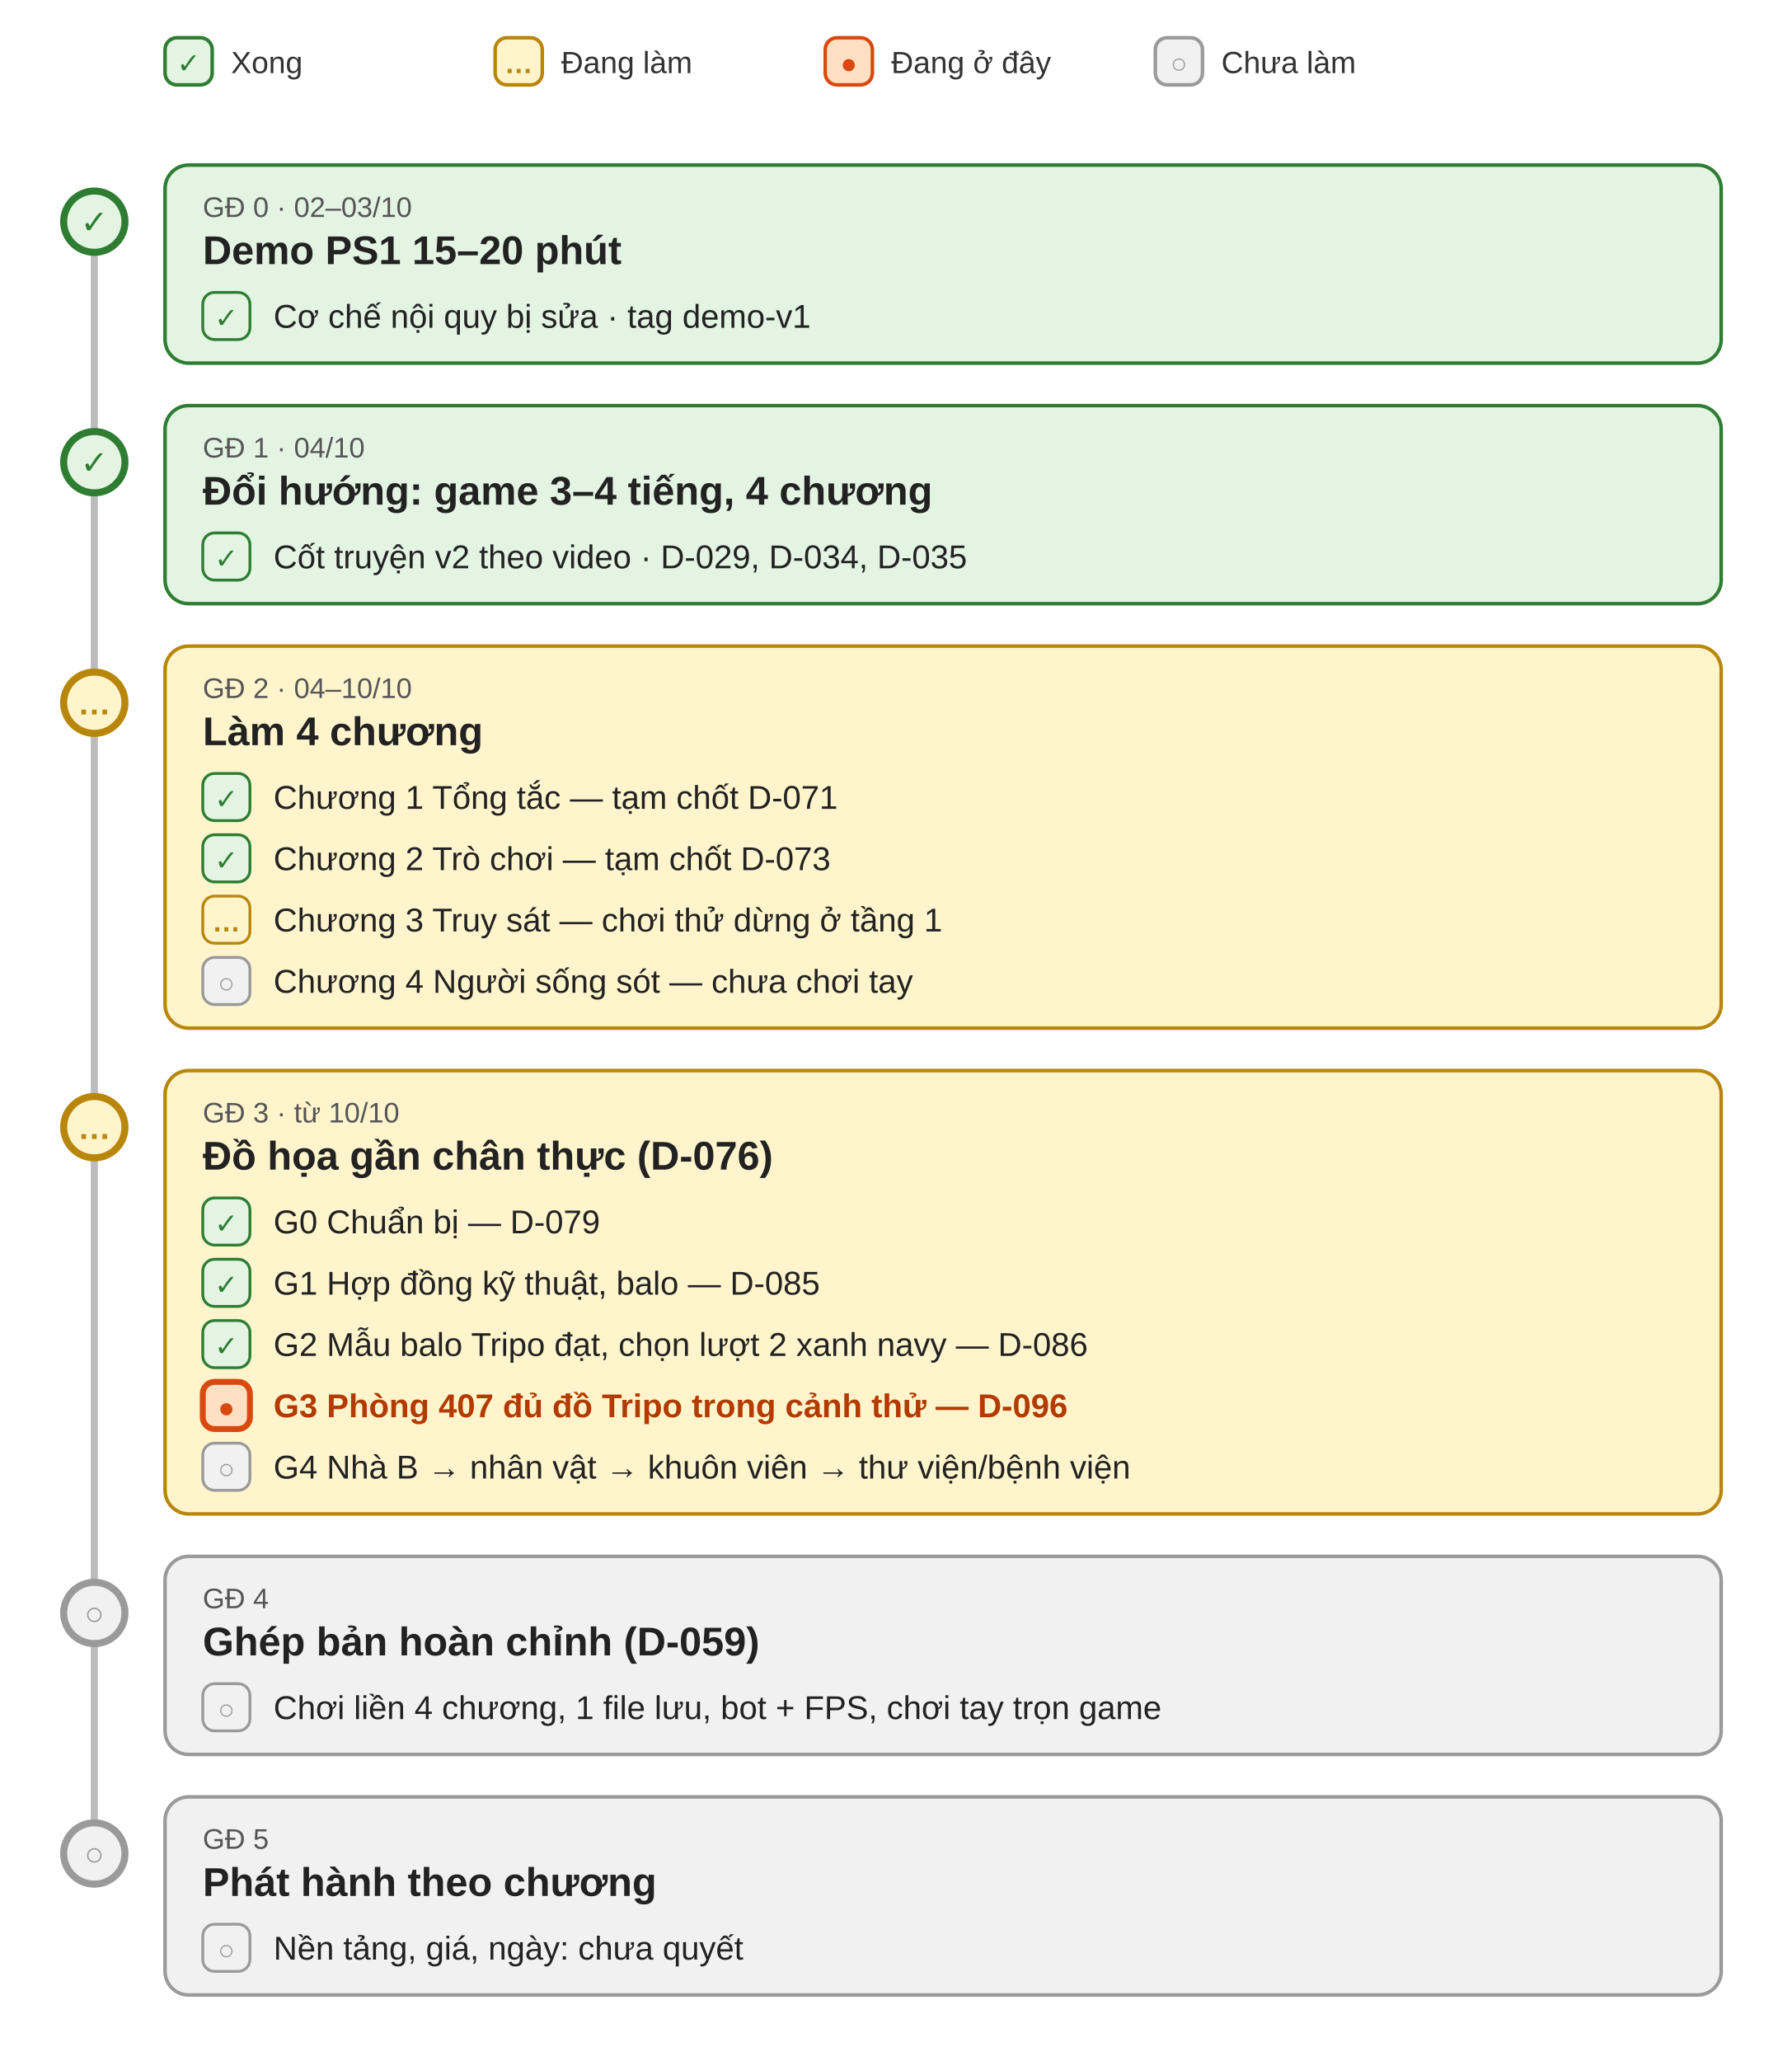
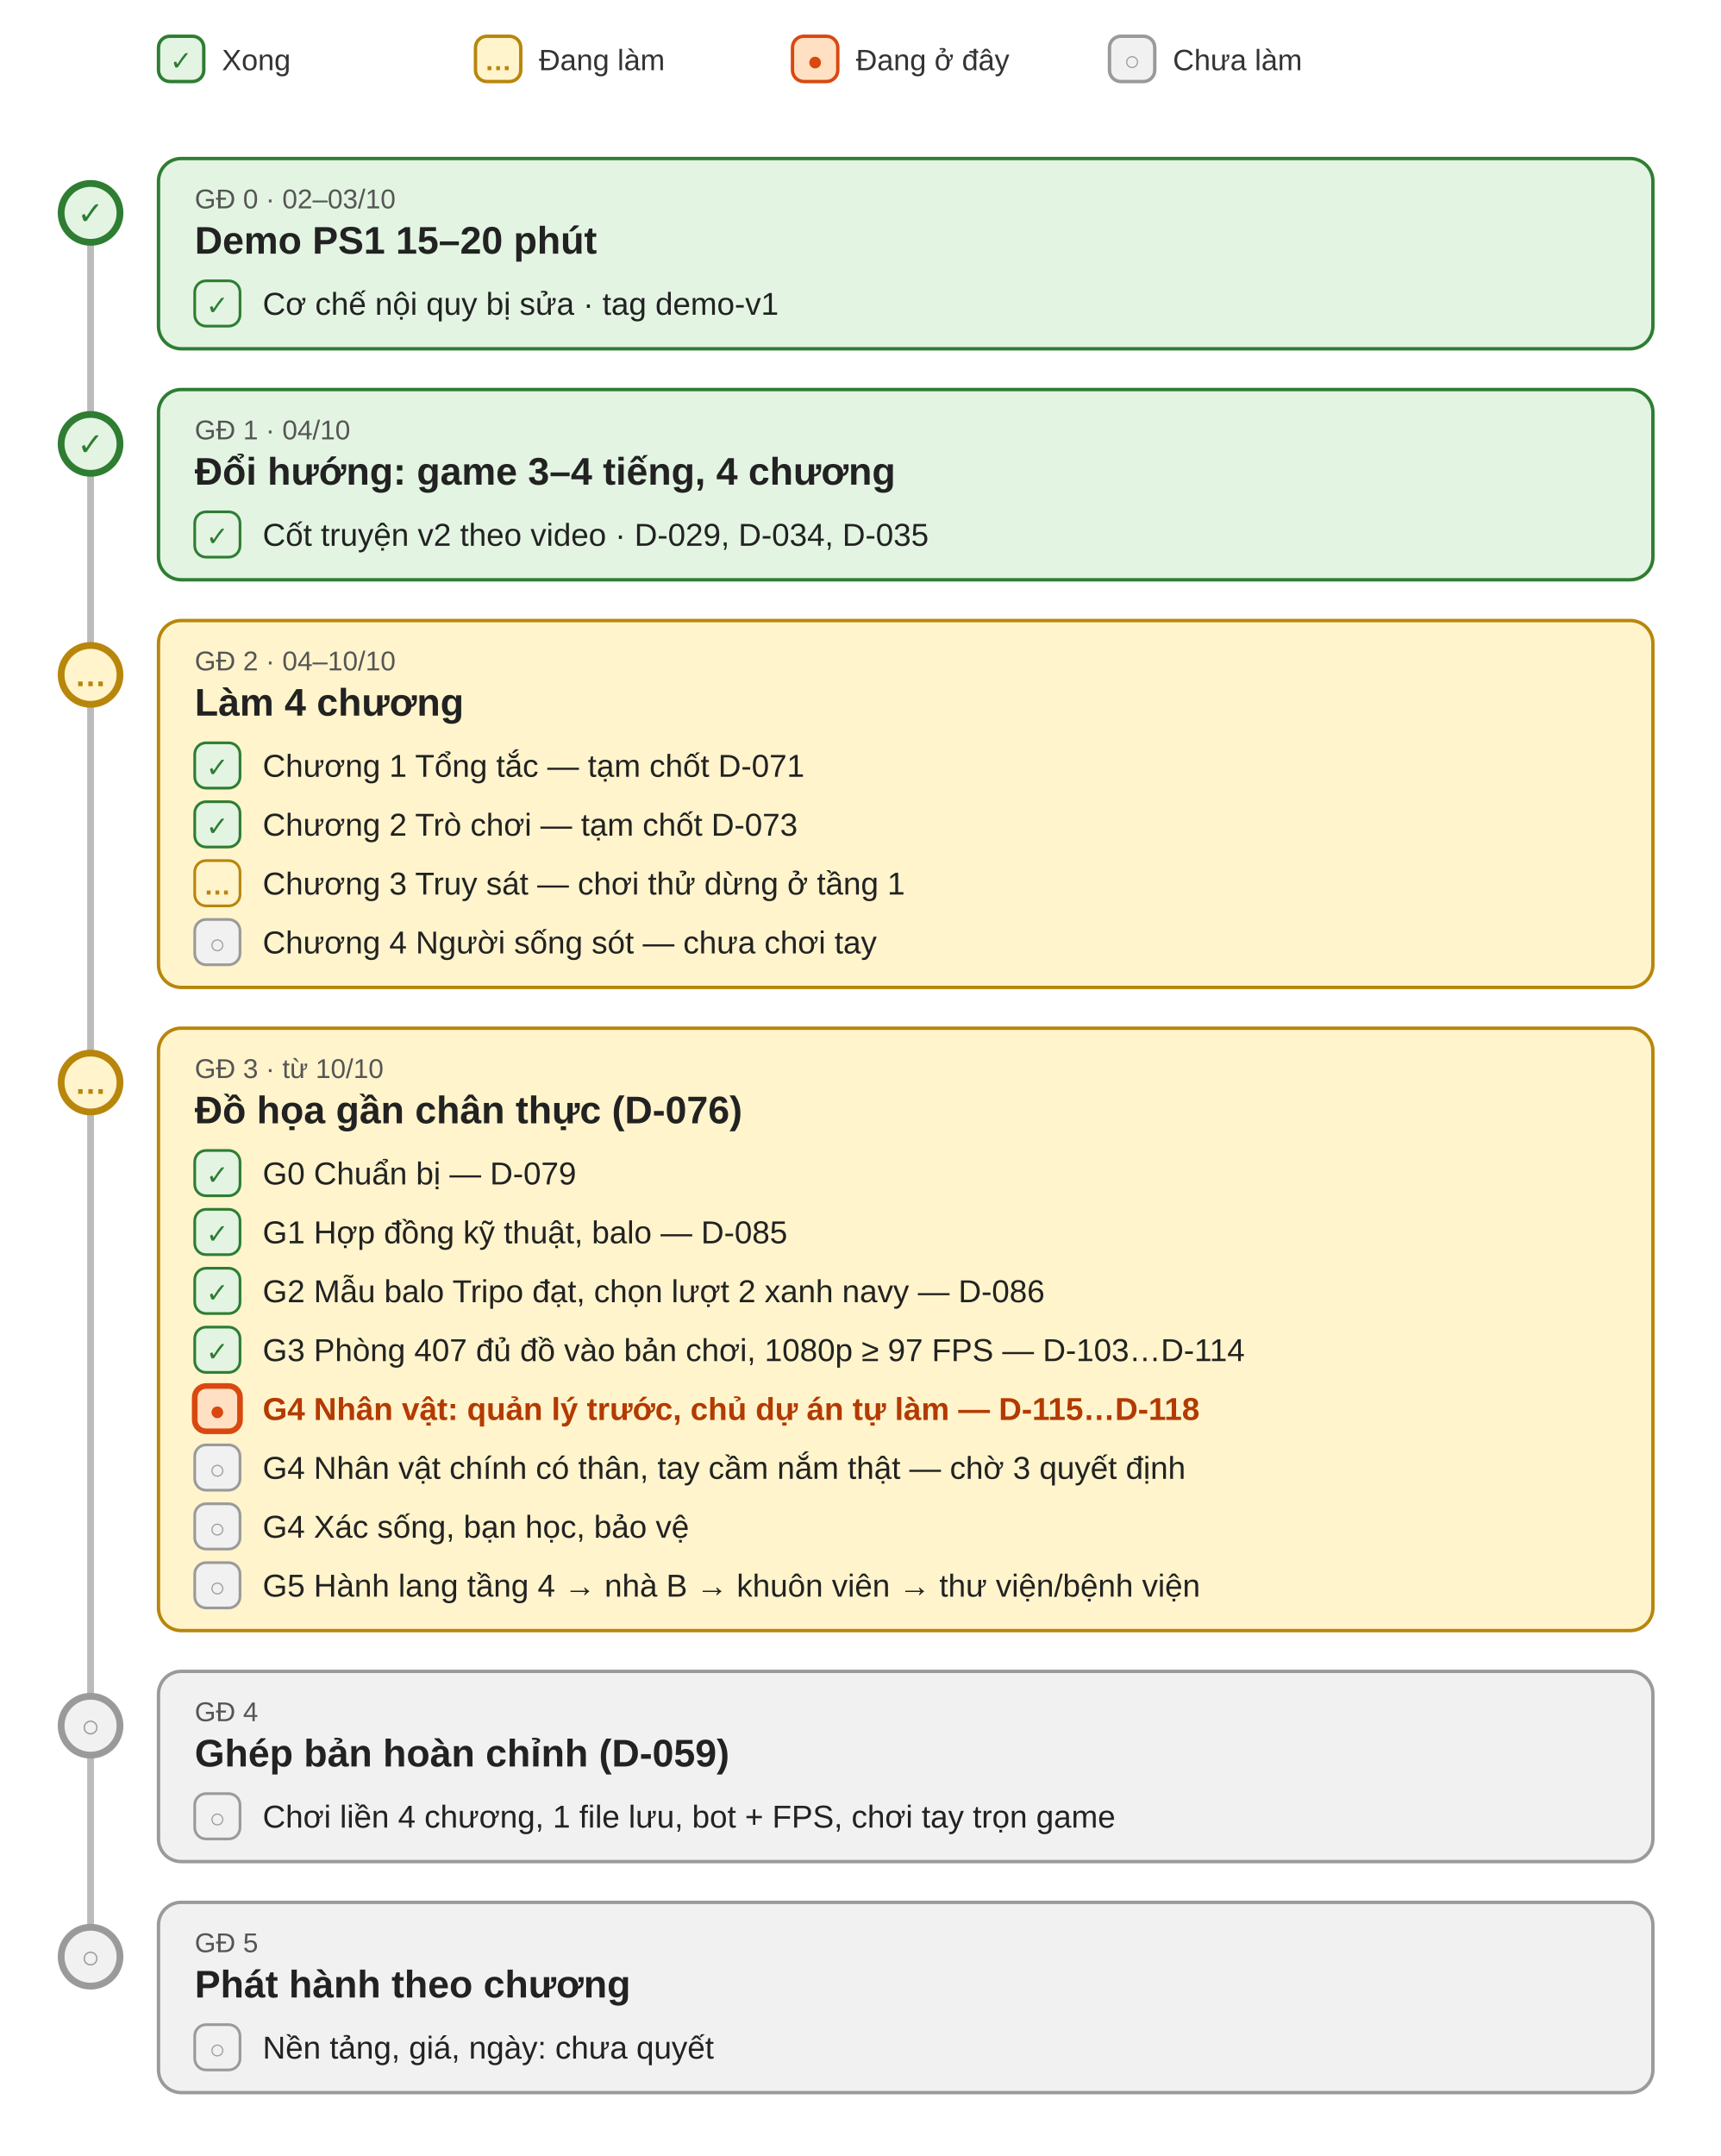
- <svg xmlns="http://www.w3.org/2000/svg" width="760" height="874" viewBox="0 0 760 874">
-   <rect width="760" height="874" fill="#ffffff" />
+ <svg xmlns="http://www.w3.org/2000/svg" width="760" height="952" viewBox="0 0 760 952">
+   <rect width="760" height="952" fill="#ffffff" />
  <rect x="70" y="16" width="20" height="20" rx="5" fill="#e3f4e3" stroke="#2e7d32" stroke-width="1.5" />
  <text x="80" y="31" text-anchor="middle" font-family="Segoe UI, Arial, sans-serif" font-size="12" font-weight="700" fill="#2e7d32">✓</text>
  <text x="98" y="31" font-family="Segoe UI, Arial, sans-serif" font-size="13" fill="#333">Xong</text>
  <rect x="210" y="16" width="20" height="20" rx="5" fill="#fff4cc" stroke="#b8860b" stroke-width="1.5" />
  <text x="220" y="31" text-anchor="middle" font-family="Segoe UI, Arial, sans-serif" font-size="12" font-weight="700" fill="#b8860b">…</text>
  <text x="238" y="31" font-family="Segoe UI, Arial, sans-serif" font-size="13" fill="#333">Đang làm</text>
  <rect x="350" y="16" width="20" height="20" rx="5" fill="#ffe0c2" stroke="#d9480f" stroke-width="1.5" />
  <text x="360" y="31" text-anchor="middle" font-family="Segoe UI, Arial, sans-serif" font-size="12" font-weight="700" fill="#d9480f">●</text>
  <text x="378" y="31" font-family="Segoe UI, Arial, sans-serif" font-size="13" fill="#333">Đang ở đây</text>
  <rect x="490" y="16" width="20" height="20" rx="5" fill="#f1f1f1" stroke="#9a9a9a" stroke-width="1.5" />
  <text x="500" y="31" text-anchor="middle" font-family="Segoe UI, Arial, sans-serif" font-size="12" font-weight="700" fill="#9a9a9a">○</text>
  <text x="518" y="31" font-family="Segoe UI, Arial, sans-serif" font-size="13" fill="#333">Chưa làm</text>
  <line x1="40" y1="94" x2="40" y2="196" stroke="#bbb" stroke-width="3" />
  <circle cx="40" cy="94" r="13" fill="#e3f4e3" stroke="#2e7d32" stroke-width="3" />
  <text x="40" y="99" text-anchor="middle" font-family="Segoe UI, Arial, sans-serif" font-size="14" font-weight="700" fill="#2e7d32">✓</text>
  <rect x="70" y="70" width="660" height="84" rx="10" fill="#e3f4e3" stroke="#2e7d32" stroke-width="1.5" />
  <text x="86" y="92" font-family="Segoe UI, Arial, sans-serif" font-size="12" fill="#555">GĐ 0 · 02–03/10</text>
  <text x="86" y="112" font-family="Segoe UI, Arial, sans-serif" font-size="17" font-weight="700" fill="#222">Demo PS1 15–20 phút</text>
  <rect x="86" y="124" width="20" height="20" rx="5" fill="#e3f4e3" stroke="#2e7d32" stroke-width="1.2" />
  <text x="96" y="139" text-anchor="middle" font-family="Segoe UI, Arial, sans-serif" font-size="12" font-weight="700" fill="#2e7d32">✓</text>
  <text x="116" y="139" font-family="Segoe UI, Arial, sans-serif" font-size="14" font-weight="400" fill="#222">Cơ chế nội quy bị sửa · tag demo-v1</text>
  <line x1="40" y1="196" x2="40" y2="298" stroke="#bbb" stroke-width="3" />
  <circle cx="40" cy="196" r="13" fill="#e3f4e3" stroke="#2e7d32" stroke-width="3" />
  <text x="40" y="201" text-anchor="middle" font-family="Segoe UI, Arial, sans-serif" font-size="14" font-weight="700" fill="#2e7d32">✓</text>
  <rect x="70" y="172" width="660" height="84" rx="10" fill="#e3f4e3" stroke="#2e7d32" stroke-width="1.5" />
  <text x="86" y="194" font-family="Segoe UI, Arial, sans-serif" font-size="12" fill="#555">GĐ 1 · 04/10</text>
  <text x="86" y="214" font-family="Segoe UI, Arial, sans-serif" font-size="17" font-weight="700" fill="#222">Đổi hướng: game 3–4 tiếng, 4 chương</text>
  <rect x="86" y="226" width="20" height="20" rx="5" fill="#e3f4e3" stroke="#2e7d32" stroke-width="1.2" />
  <text x="96" y="241" text-anchor="middle" font-family="Segoe UI, Arial, sans-serif" font-size="12" font-weight="700" fill="#2e7d32">✓</text>
  <text x="116" y="241" font-family="Segoe UI, Arial, sans-serif" font-size="14" font-weight="400" fill="#222">Cốt truyện v2 theo video · D-029, D-034, D-035</text>
  <line x1="40" y1="298" x2="40" y2="478" stroke="#bbb" stroke-width="3" />
  <circle cx="40" cy="298" r="13" fill="#fff4cc" stroke="#b8860b" stroke-width="3" />
  <text x="40" y="303" text-anchor="middle" font-family="Segoe UI, Arial, sans-serif" font-size="14" font-weight="700" fill="#b8860b">…</text>
  <rect x="70" y="274" width="660" height="162" rx="10" fill="#fff4cc" stroke="#b8860b" stroke-width="1.5" />
  <text x="86" y="296" font-family="Segoe UI, Arial, sans-serif" font-size="12" fill="#555">GĐ 2 · 04–10/10</text>
  <text x="86" y="316" font-family="Segoe UI, Arial, sans-serif" font-size="17" font-weight="700" fill="#222">Làm 4 chương</text>
  <rect x="86" y="328" width="20" height="20" rx="5" fill="#e3f4e3" stroke="#2e7d32" stroke-width="1.2" />
  <text x="96" y="343" text-anchor="middle" font-family="Segoe UI, Arial, sans-serif" font-size="12" font-weight="700" fill="#2e7d32">✓</text>
  <text x="116" y="343" font-family="Segoe UI, Arial, sans-serif" font-size="14" font-weight="400" fill="#222">Chương 1 Tổng tắc — tạm chốt D-071</text>
  <rect x="86" y="354" width="20" height="20" rx="5" fill="#e3f4e3" stroke="#2e7d32" stroke-width="1.2" />
  <text x="96" y="369" text-anchor="middle" font-family="Segoe UI, Arial, sans-serif" font-size="12" font-weight="700" fill="#2e7d32">✓</text>
  <text x="116" y="369" font-family="Segoe UI, Arial, sans-serif" font-size="14" font-weight="400" fill="#222">Chương 2 Trò chơi — tạm chốt D-073</text>
  <rect x="86" y="380" width="20" height="20" rx="5" fill="#fff4cc" stroke="#b8860b" stroke-width="1.2" />
  <text x="96" y="395" text-anchor="middle" font-family="Segoe UI, Arial, sans-serif" font-size="12" font-weight="700" fill="#b8860b">…</text>
  <text x="116" y="395" font-family="Segoe UI, Arial, sans-serif" font-size="14" font-weight="400" fill="#222">Chương 3 Truy sát — chơi thử dừng ở tầng 1</text>
  <rect x="86" y="406" width="20" height="20" rx="5" fill="#f1f1f1" stroke="#9a9a9a" stroke-width="1.2" />
  <text x="96" y="421" text-anchor="middle" font-family="Segoe UI, Arial, sans-serif" font-size="12" font-weight="700" fill="#9a9a9a">○</text>
  <text x="116" y="421" font-family="Segoe UI, Arial, sans-serif" font-size="14" font-weight="400" fill="#222">Chương 4 Người sống sót — chưa chơi tay</text>
-   <line x1="40" y1="478" x2="40" y2="684" stroke="#bbb" stroke-width="3" />
+   <line x1="40" y1="478" x2="40" y2="762" stroke="#bbb" stroke-width="3" />
  <circle cx="40" cy="478" r="13" fill="#fff4cc" stroke="#b8860b" stroke-width="3" />
  <text x="40" y="483" text-anchor="middle" font-family="Segoe UI, Arial, sans-serif" font-size="14" font-weight="700" fill="#b8860b">…</text>
-   <rect x="70" y="454" width="660" height="188" rx="10" fill="#fff4cc" stroke="#b8860b" stroke-width="1.5" />
+   <rect x="70" y="454" width="660" height="266" rx="10" fill="#fff4cc" stroke="#b8860b" stroke-width="1.5" />
  <text x="86" y="476" font-family="Segoe UI, Arial, sans-serif" font-size="12" fill="#555">GĐ 3 · từ 10/10</text>
  <text x="86" y="496" font-family="Segoe UI, Arial, sans-serif" font-size="17" font-weight="700" fill="#222">Đồ họa gần chân thực (D-076)</text>
  <rect x="86" y="508" width="20" height="20" rx="5" fill="#e3f4e3" stroke="#2e7d32" stroke-width="1.2" />
  <text x="96" y="523" text-anchor="middle" font-family="Segoe UI, Arial, sans-serif" font-size="12" font-weight="700" fill="#2e7d32">✓</text>
  <text x="116" y="523" font-family="Segoe UI, Arial, sans-serif" font-size="14" font-weight="400" fill="#222">G0 Chuẩn bị — D-079</text>
  <rect x="86" y="534" width="20" height="20" rx="5" fill="#e3f4e3" stroke="#2e7d32" stroke-width="1.2" />
  <text x="96" y="549" text-anchor="middle" font-family="Segoe UI, Arial, sans-serif" font-size="12" font-weight="700" fill="#2e7d32">✓</text>
  <text x="116" y="549" font-family="Segoe UI, Arial, sans-serif" font-size="14" font-weight="400" fill="#222">G1 Hợp đồng kỹ thuật, balo — D-085</text>
  <rect x="86" y="560" width="20" height="20" rx="5" fill="#e3f4e3" stroke="#2e7d32" stroke-width="1.2" />
  <text x="96" y="575" text-anchor="middle" font-family="Segoe UI, Arial, sans-serif" font-size="12" font-weight="700" fill="#2e7d32">✓</text>
  <text x="116" y="575" font-family="Segoe UI, Arial, sans-serif" font-size="14" font-weight="400" fill="#222">G2 Mẫu balo Tripo đạt, chọn lượt 2 xanh navy — D-086</text>
-   <rect x="86" y="586" width="20" height="20" rx="5" fill="#ffe0c2" stroke="#d9480f" stroke-width="2.5" />
-   <text x="96" y="601" text-anchor="middle" font-family="Segoe UI, Arial, sans-serif" font-size="12" font-weight="700" fill="#d9480f">●</text>
-   <text x="116" y="601" font-family="Segoe UI, Arial, sans-serif" font-size="14" font-weight="700" fill="#b33a00">G3 Phòng 407 đủ đồ Tripo trong cảnh thử — D-096</text>
-   <rect x="86" y="612" width="20" height="20" rx="5" fill="#f1f1f1" stroke="#9a9a9a" stroke-width="1.2" />
-   <text x="96" y="627" text-anchor="middle" font-family="Segoe UI, Arial, sans-serif" font-size="12" font-weight="700" fill="#9a9a9a">○</text>
-   <text x="116" y="627" font-family="Segoe UI, Arial, sans-serif" font-size="14" font-weight="400" fill="#222">G4 Nhà B → nhân vật → khuôn viên → thư viện/bệnh viện</text>
-   <line x1="40" y1="684" x2="40" y2="786" stroke="#bbb" stroke-width="3" />
-   <circle cx="40" cy="684" r="13" fill="#f1f1f1" stroke="#9a9a9a" stroke-width="3" />
-   <text x="40" y="689" text-anchor="middle" font-family="Segoe UI, Arial, sans-serif" font-size="14" font-weight="700" fill="#9a9a9a">○</text>
-   <rect x="70" y="660" width="660" height="84" rx="10" fill="#f1f1f1" stroke="#9a9a9a" stroke-width="1.5" />
-   <text x="86" y="682" font-family="Segoe UI, Arial, sans-serif" font-size="12" fill="#555">GĐ 4</text>
-   <text x="86" y="702" font-family="Segoe UI, Arial, sans-serif" font-size="17" font-weight="700" fill="#222">Ghép bản hoàn chỉnh (D-059)</text>
-   <rect x="86" y="714" width="20" height="20" rx="5" fill="#f1f1f1" stroke="#9a9a9a" stroke-width="1.2" />
-   <text x="96" y="729" text-anchor="middle" font-family="Segoe UI, Arial, sans-serif" font-size="12" font-weight="700" fill="#9a9a9a">○</text>
-   <text x="116" y="729" font-family="Segoe UI, Arial, sans-serif" font-size="14" font-weight="400" fill="#222">Chơi liền 4 chương, 1 file lưu, bot + FPS, chơi tay trọn game</text>
-   <circle cx="40" cy="786" r="13" fill="#f1f1f1" stroke="#9a9a9a" stroke-width="3" />
-   <text x="40" y="791" text-anchor="middle" font-family="Segoe UI, Arial, sans-serif" font-size="14" font-weight="700" fill="#9a9a9a">○</text>
-   <rect x="70" y="762" width="660" height="84" rx="10" fill="#f1f1f1" stroke="#9a9a9a" stroke-width="1.5" />
-   <text x="86" y="784" font-family="Segoe UI, Arial, sans-serif" font-size="12" fill="#555">GĐ 5</text>
-   <text x="86" y="804" font-family="Segoe UI, Arial, sans-serif" font-size="17" font-weight="700" fill="#222">Phát hành theo chương</text>
-   <rect x="86" y="816" width="20" height="20" rx="5" fill="#f1f1f1" stroke="#9a9a9a" stroke-width="1.2" />
-   <text x="96" y="831" text-anchor="middle" font-family="Segoe UI, Arial, sans-serif" font-size="12" font-weight="700" fill="#9a9a9a">○</text>
-   <text x="116" y="831" font-family="Segoe UI, Arial, sans-serif" font-size="14" font-weight="400" fill="#222">Nền tảng, giá, ngày: chưa quyết</text>
+   <rect x="86" y="586" width="20" height="20" rx="5" fill="#e3f4e3" stroke="#2e7d32" stroke-width="1.2" />
+   <text x="96" y="601" text-anchor="middle" font-family="Segoe UI, Arial, sans-serif" font-size="12" font-weight="700" fill="#2e7d32">✓</text>
+   <text x="116" y="601" font-family="Segoe UI, Arial, sans-serif" font-size="14" font-weight="400" fill="#222">G3 Phòng 407 đủ đồ vào bản chơi, 1080p ≥ 97 FPS — D-103…D-114</text>
+   <rect x="86" y="612" width="20" height="20" rx="5" fill="#ffe0c2" stroke="#d9480f" stroke-width="2.5" />
+   <text x="96" y="627" text-anchor="middle" font-family="Segoe UI, Arial, sans-serif" font-size="12" font-weight="700" fill="#d9480f">●</text>
+   <text x="116" y="627" font-family="Segoe UI, Arial, sans-serif" font-size="14" font-weight="700" fill="#b33a00">G4 Nhân vật: quản lý trước, chủ dự án tự làm — D-115…D-118</text>
+   <rect x="86" y="638" width="20" height="20" rx="5" fill="#f1f1f1" stroke="#9a9a9a" stroke-width="1.2" />
+   <text x="96" y="653" text-anchor="middle" font-family="Segoe UI, Arial, sans-serif" font-size="12" font-weight="700" fill="#9a9a9a">○</text>
+   <text x="116" y="653" font-family="Segoe UI, Arial, sans-serif" font-size="14" font-weight="400" fill="#222">G4 Nhân vật chính có thân, tay cầm nắm thật — chờ 3 quyết định</text>
+   <rect x="86" y="664" width="20" height="20" rx="5" fill="#f1f1f1" stroke="#9a9a9a" stroke-width="1.2" />
+   <text x="96" y="679" text-anchor="middle" font-family="Segoe UI, Arial, sans-serif" font-size="12" font-weight="700" fill="#9a9a9a">○</text>
+   <text x="116" y="679" font-family="Segoe UI, Arial, sans-serif" font-size="14" font-weight="400" fill="#222">G4 Xác sống, bạn học, bảo vệ</text>
+   <rect x="86" y="690" width="20" height="20" rx="5" fill="#f1f1f1" stroke="#9a9a9a" stroke-width="1.2" />
+   <text x="96" y="705" text-anchor="middle" font-family="Segoe UI, Arial, sans-serif" font-size="12" font-weight="700" fill="#9a9a9a">○</text>
+   <text x="116" y="705" font-family="Segoe UI, Arial, sans-serif" font-size="14" font-weight="400" fill="#222">G5 Hành lang tầng 4 → nhà B → khuôn viên → thư viện/bệnh viện</text>
+   <line x1="40" y1="762" x2="40" y2="864" stroke="#bbb" stroke-width="3" />
+   <circle cx="40" cy="762" r="13" fill="#f1f1f1" stroke="#9a9a9a" stroke-width="3" />
+   <text x="40" y="767" text-anchor="middle" font-family="Segoe UI, Arial, sans-serif" font-size="14" font-weight="700" fill="#9a9a9a">○</text>
+   <rect x="70" y="738" width="660" height="84" rx="10" fill="#f1f1f1" stroke="#9a9a9a" stroke-width="1.5" />
+   <text x="86" y="760" font-family="Segoe UI, Arial, sans-serif" font-size="12" fill="#555">GĐ 4</text>
+   <text x="86" y="780" font-family="Segoe UI, Arial, sans-serif" font-size="17" font-weight="700" fill="#222">Ghép bản hoàn chỉnh (D-059)</text>
+   <rect x="86" y="792" width="20" height="20" rx="5" fill="#f1f1f1" stroke="#9a9a9a" stroke-width="1.2" />
+   <text x="96" y="807" text-anchor="middle" font-family="Segoe UI, Arial, sans-serif" font-size="12" font-weight="700" fill="#9a9a9a">○</text>
+   <text x="116" y="807" font-family="Segoe UI, Arial, sans-serif" font-size="14" font-weight="400" fill="#222">Chơi liền 4 chương, 1 file lưu, bot + FPS, chơi tay trọn game</text>
+   <circle cx="40" cy="864" r="13" fill="#f1f1f1" stroke="#9a9a9a" stroke-width="3" />
+   <text x="40" y="869" text-anchor="middle" font-family="Segoe UI, Arial, sans-serif" font-size="14" font-weight="700" fill="#9a9a9a">○</text>
+   <rect x="70" y="840" width="660" height="84" rx="10" fill="#f1f1f1" stroke="#9a9a9a" stroke-width="1.5" />
+   <text x="86" y="862" font-family="Segoe UI, Arial, sans-serif" font-size="12" fill="#555">GĐ 5</text>
+   <text x="86" y="882" font-family="Segoe UI, Arial, sans-serif" font-size="17" font-weight="700" fill="#222">Phát hành theo chương</text>
+   <rect x="86" y="894" width="20" height="20" rx="5" fill="#f1f1f1" stroke="#9a9a9a" stroke-width="1.2" />
+   <text x="96" y="909" text-anchor="middle" font-family="Segoe UI, Arial, sans-serif" font-size="12" font-weight="700" fill="#9a9a9a">○</text>
+   <text x="116" y="909" font-family="Segoe UI, Arial, sans-serif" font-size="14" font-weight="400" fill="#222">Nền tảng, giá, ngày: chưa quyết</text>
</svg>
